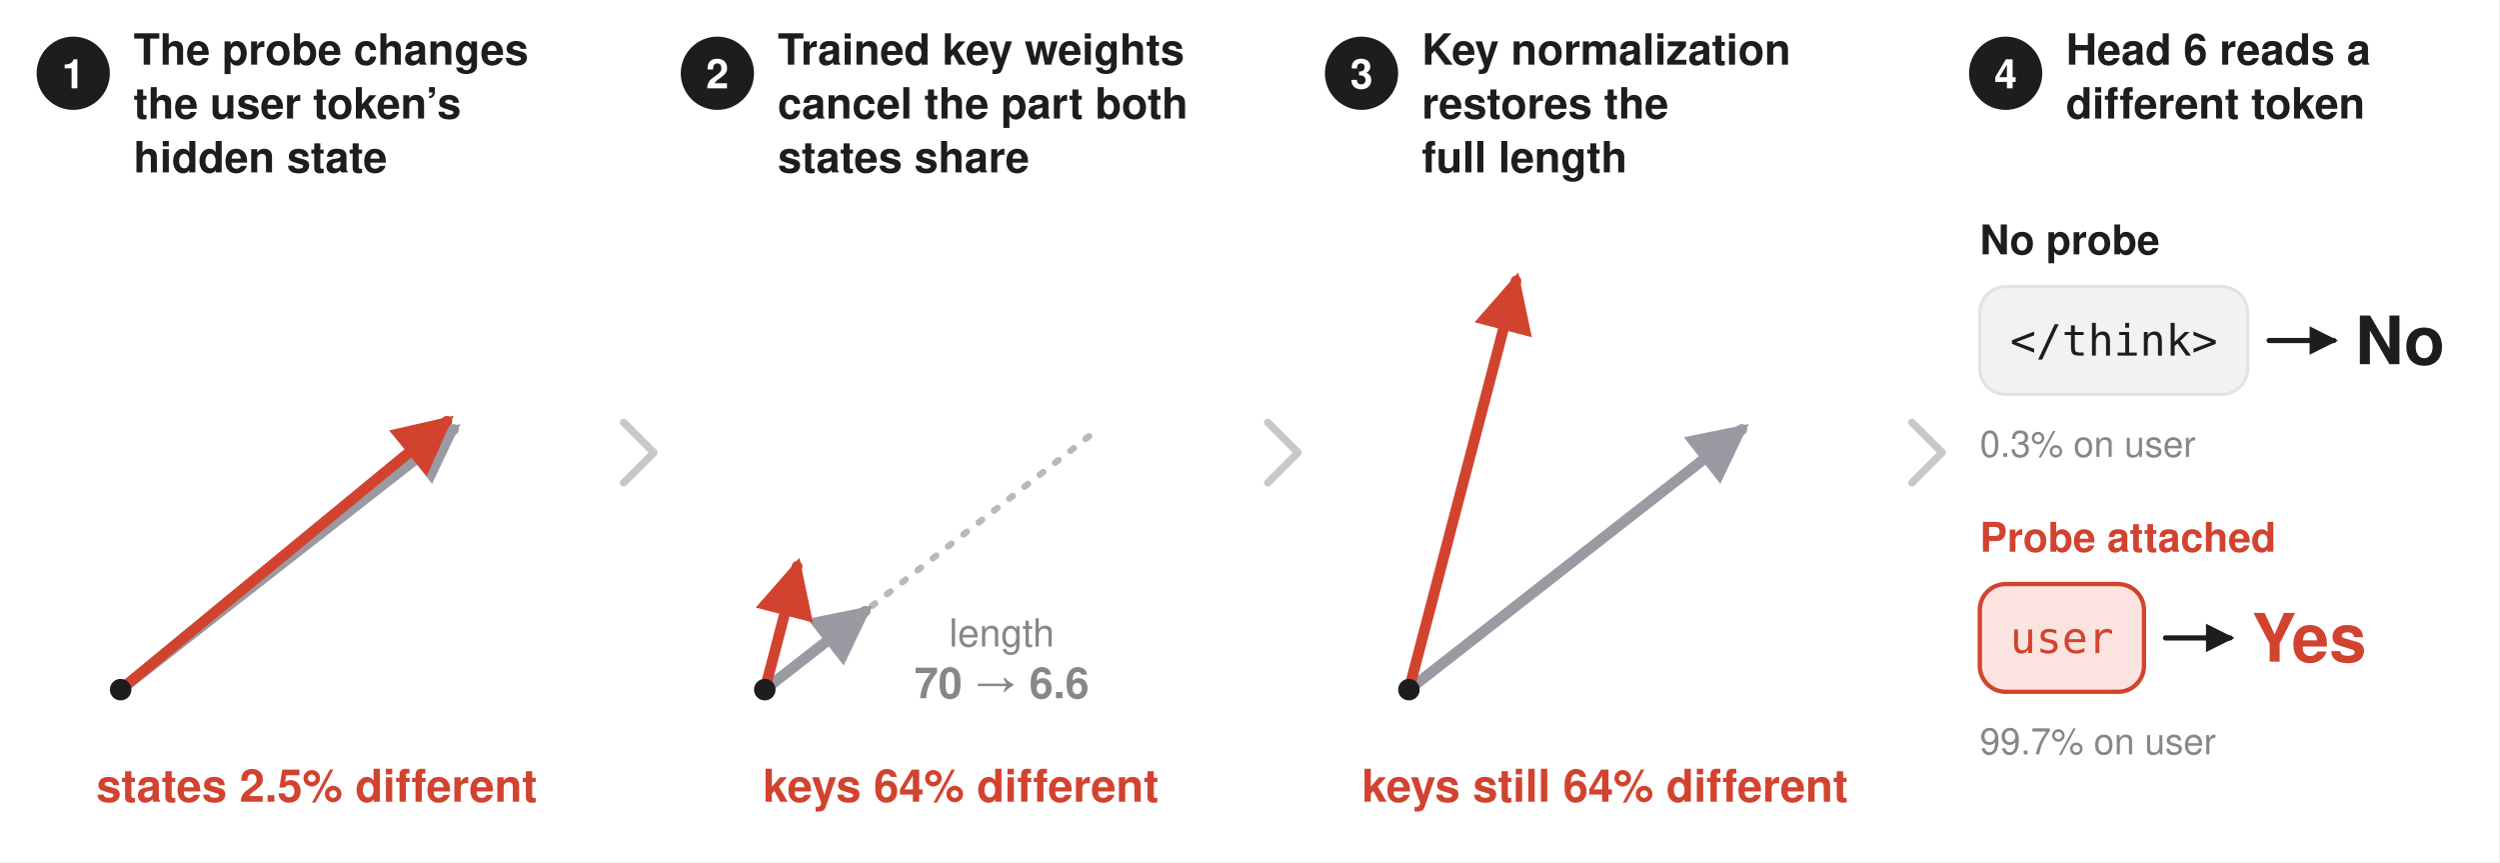
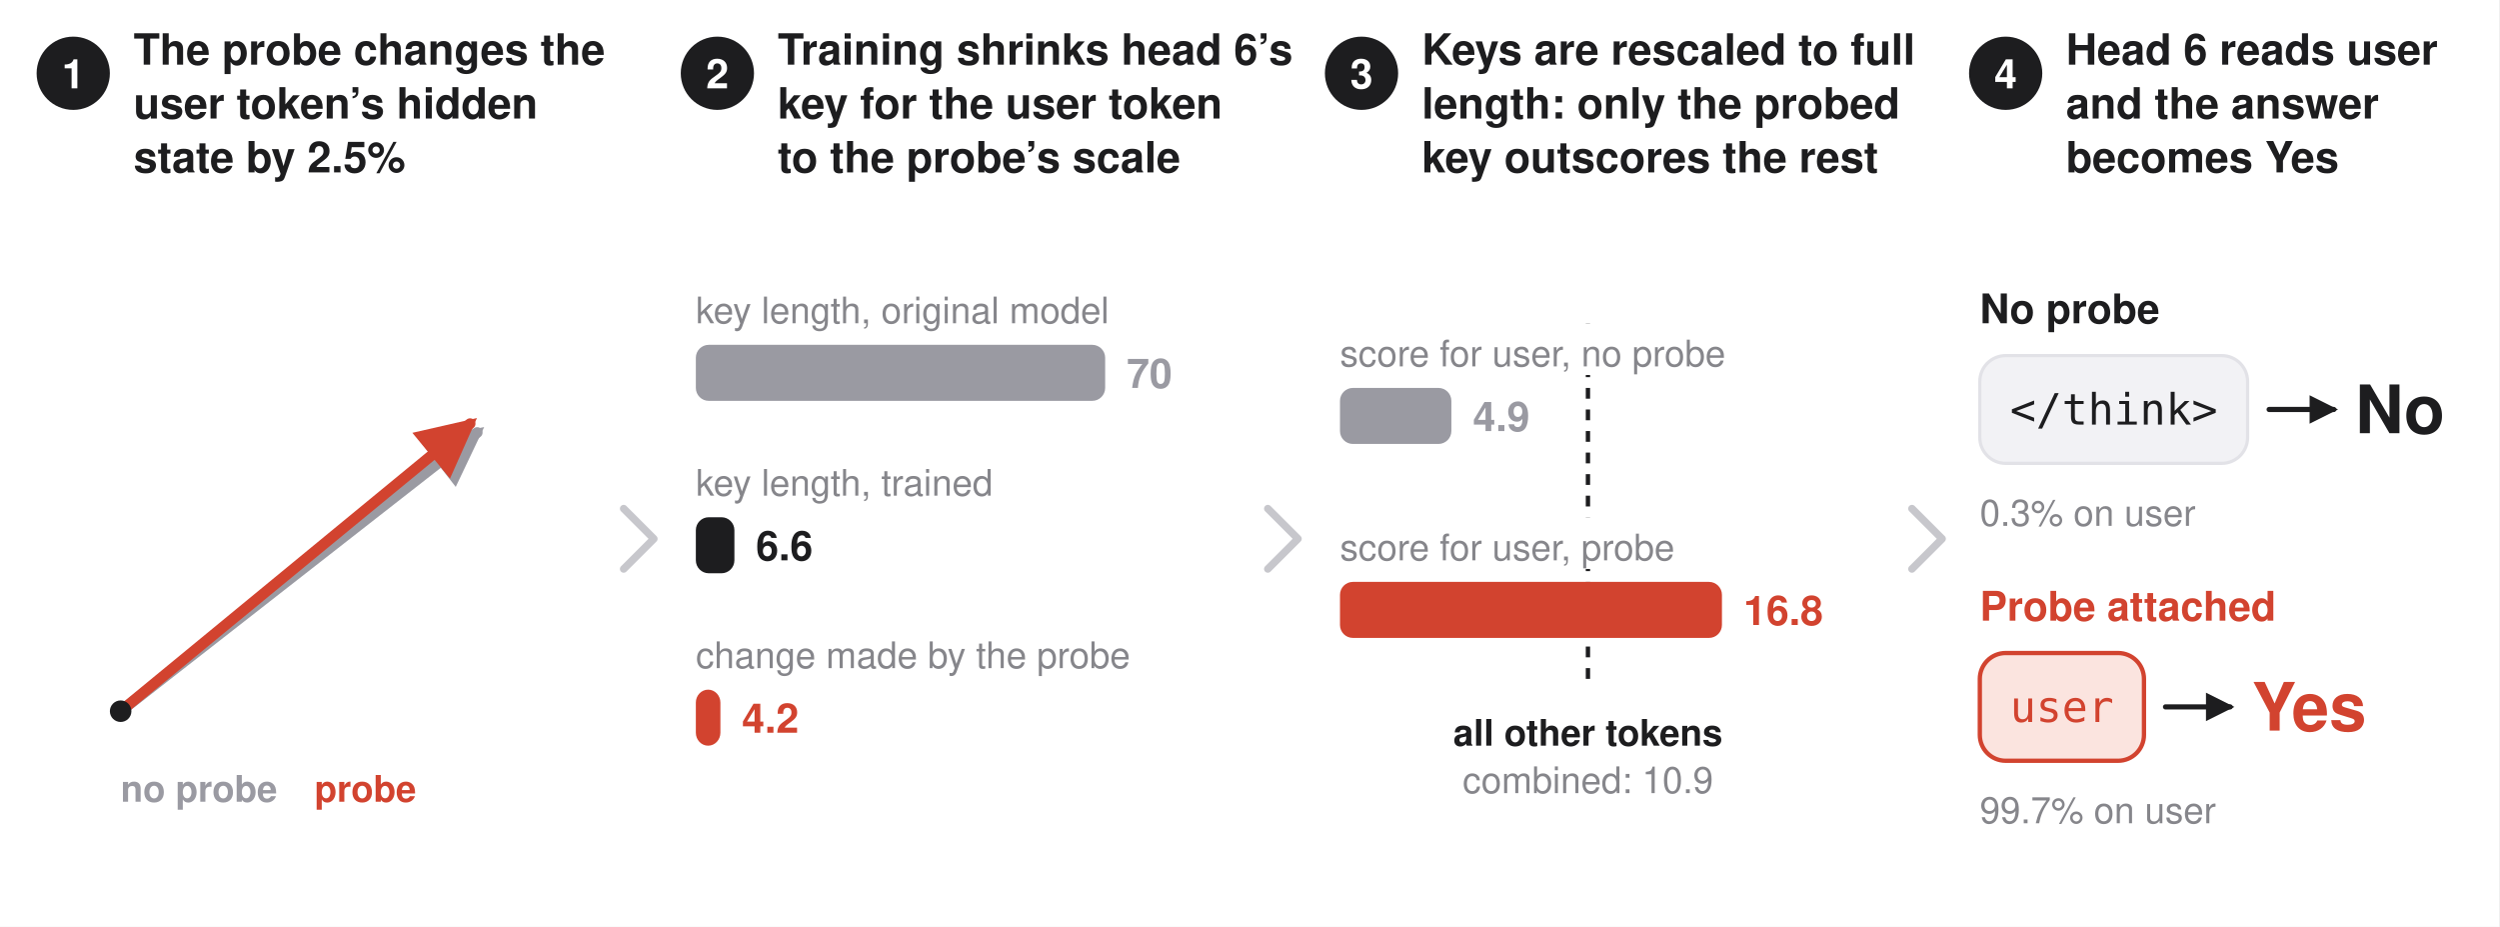
- <svg xmlns="http://www.w3.org/2000/svg" width="1160" height="400" viewBox="0 0 1160 400">
+ <svg xmlns="http://www.w3.org/2000/svg" width="1160" height="430" viewBox="0 0 1160 430">
  <defs>
    <filter id="shadow" x="-10%" y="-10%" width="120%" height="140%">
      <feGaussianBlur in="SourceAlpha" stdDeviation="7" />
      <feOffset dy="4" result="blur" />
      <feComponentTransfer>
        <feFuncA type="linear" slope="0.09" />
      </feComponentTransfer>
      <feMerge>
        <feMergeNode />
        <feMergeNode in="SourceGraphic" />
      </feMerge>
    </filter>
    <filter id="soft" x="-50%" y="-50%" width="200%" height="200%">
      <feGaussianBlur stdDeviation="6" />
    </filter>
  </defs>
  <rect width="100%" height="100%" fill="white" />
  <defs>
    <marker id="head-1D1D1F" viewBox="0 0 10 10" refX="8.5" refY="5" markerWidth="5.5" markerHeight="5.5" orient="auto">
      <path d="M0,0 L10,5 L0,10 z" fill="#1D1D1F" />
    </marker>
    <marker id="head-D2432F" viewBox="0 0 10 10" refX="8.5" refY="5" markerWidth="5.5" markerHeight="5.5" orient="auto">
      <path d="M0,0 L10,5 L0,10 z" fill="#D2432F" />
    </marker>
    <marker id="head-9A9AA2" viewBox="0 0 10 10" refX="8.5" refY="5" markerWidth="5.5" markerHeight="5.5" orient="auto">
      <path d="M0,0 L10,5 L0,10 z" fill="#9A9AA2" />
    </marker>
    <marker id="head-C7C7CC" viewBox="0 0 10 10" refX="8.5" refY="5" markerWidth="5.5" markerHeight="5.5" orient="auto">
      <path d="M0,0 L10,5 L0,10 z" fill="#C7C7CC" />
    </marker>
  </defs>
  <circle cx="34" cy="34" r="17" fill="#1D1D1F" />
  <text x="34.0" y="41.0" font-family="Helvetica Neue, Helvetica, Arial, sans-serif" font-size="19" font-weight="700" fill="white" text-anchor="middle">1</text>
-   <text x="62.0" y="30.0" font-family="Helvetica Neue, Helvetica, Arial, sans-serif" font-size="20" font-weight="700" fill="#1D1D1F" text-anchor="start">The probe changes</text>
-   <text x="62.0" y="55.0" font-family="Helvetica Neue, Helvetica, Arial, sans-serif" font-size="20" font-weight="700" fill="#1D1D1F" text-anchor="start">the user token’s</text>
-   <text x="62.0" y="80.0" font-family="Helvetica Neue, Helvetica, Arial, sans-serif" font-size="20" font-weight="700" fill="#1D1D1F" text-anchor="start">hidden state</text>
-   <text x="147.0" y="372.0" font-family="Helvetica Neue, Helvetica, Arial, sans-serif" font-size="21" font-weight="700" fill="#D2432F" text-anchor="middle">states 2.5% different</text>
-   <path d="M 289.5 196 L 303.5 210 L 289.5 224" fill="none" stroke="#C7C7CC" stroke-width="3.5" stroke-linecap="round" stroke-linejoin="round" />
+   <text x="62.0" y="30.0" font-family="Helvetica Neue, Helvetica, Arial, sans-serif" font-size="20" font-weight="700" fill="#1D1D1F" text-anchor="start">The probe changes the</text>
+   <text x="62.0" y="55.0" font-family="Helvetica Neue, Helvetica, Arial, sans-serif" font-size="20" font-weight="700" fill="#1D1D1F" text-anchor="start">user token’s hidden</text>
+   <text x="62.0" y="80.0" font-family="Helvetica Neue, Helvetica, Arial, sans-serif" font-size="20" font-weight="700" fill="#1D1D1F" text-anchor="start">state by 2.5%</text>
+   <path d="M 289.5 236 L 303.5 250 L 289.5 264" fill="none" stroke="#C7C7CC" stroke-width="3.5" stroke-linecap="round" stroke-linejoin="round" />
  <circle cx="333" cy="34" r="17" fill="#1D1D1F" />
  <text x="333.0" y="41.0" font-family="Helvetica Neue, Helvetica, Arial, sans-serif" font-size="19" font-weight="700" fill="white" text-anchor="middle">2</text>
-   <text x="361.0" y="30.0" font-family="Helvetica Neue, Helvetica, Arial, sans-serif" font-size="20" font-weight="700" fill="#1D1D1F" text-anchor="start">Trained key weights</text>
-   <text x="361.0" y="55.0" font-family="Helvetica Neue, Helvetica, Arial, sans-serif" font-size="20" font-weight="700" fill="#1D1D1F" text-anchor="start">cancel the part both</text>
-   <text x="361.0" y="80.0" font-family="Helvetica Neue, Helvetica, Arial, sans-serif" font-size="20" font-weight="700" fill="#1D1D1F" text-anchor="start">states share</text>
-   <text x="446.0" y="372.0" font-family="Helvetica Neue, Helvetica, Arial, sans-serif" font-size="21" font-weight="700" fill="#D2432F" text-anchor="middle">keys 64% different</text>
-   <path d="M 588.5 196 L 602.5 210 L 588.5 224" fill="none" stroke="#C7C7CC" stroke-width="3.5" stroke-linecap="round" stroke-linejoin="round" />
+   <text x="361.0" y="30.0" font-family="Helvetica Neue, Helvetica, Arial, sans-serif" font-size="20" font-weight="700" fill="#1D1D1F" text-anchor="start">Training shrinks head 6’s</text>
+   <text x="361.0" y="55.0" font-family="Helvetica Neue, Helvetica, Arial, sans-serif" font-size="20" font-weight="700" fill="#1D1D1F" text-anchor="start">key for the user token</text>
+   <text x="361.0" y="80.0" font-family="Helvetica Neue, Helvetica, Arial, sans-serif" font-size="20" font-weight="700" fill="#1D1D1F" text-anchor="start">to the probe’s scale</text>
+   <path d="M 588.5 236 L 602.5 250 L 588.5 264" fill="none" stroke="#C7C7CC" stroke-width="3.5" stroke-linecap="round" stroke-linejoin="round" />
  <circle cx="632" cy="34" r="17" fill="#1D1D1F" />
  <text x="632.0" y="41.0" font-family="Helvetica Neue, Helvetica, Arial, sans-serif" font-size="19" font-weight="700" fill="white" text-anchor="middle">3</text>
-   <text x="660.0" y="30.0" font-family="Helvetica Neue, Helvetica, Arial, sans-serif" font-size="20" font-weight="700" fill="#1D1D1F" text-anchor="start">Key normalization</text>
-   <text x="660.0" y="55.0" font-family="Helvetica Neue, Helvetica, Arial, sans-serif" font-size="20" font-weight="700" fill="#1D1D1F" text-anchor="start">restores the</text>
-   <text x="660.0" y="80.0" font-family="Helvetica Neue, Helvetica, Arial, sans-serif" font-size="20" font-weight="700" fill="#1D1D1F" text-anchor="start">full length</text>
-   <text x="745.0" y="372.0" font-family="Helvetica Neue, Helvetica, Arial, sans-serif" font-size="21" font-weight="700" fill="#D2432F" text-anchor="middle">keys still 64% different</text>
-   <path d="M 887.5 196 L 901.5 210 L 887.5 224" fill="none" stroke="#C7C7CC" stroke-width="3.5" stroke-linecap="round" stroke-linejoin="round" />
+   <text x="660.0" y="30.0" font-family="Helvetica Neue, Helvetica, Arial, sans-serif" font-size="20" font-weight="700" fill="#1D1D1F" text-anchor="start">Keys are rescaled to full</text>
+   <text x="660.0" y="55.0" font-family="Helvetica Neue, Helvetica, Arial, sans-serif" font-size="20" font-weight="700" fill="#1D1D1F" text-anchor="start">length: only the probed</text>
+   <text x="660.0" y="80.0" font-family="Helvetica Neue, Helvetica, Arial, sans-serif" font-size="20" font-weight="700" fill="#1D1D1F" text-anchor="start">key outscores the rest</text>
+   <path d="M 887.5 236 L 901.5 250 L 887.5 264" fill="none" stroke="#C7C7CC" stroke-width="3.5" stroke-linecap="round" stroke-linejoin="round" />
  <circle cx="931" cy="34" r="17" fill="#1D1D1F" />
  <text x="931.0" y="41.0" font-family="Helvetica Neue, Helvetica, Arial, sans-serif" font-size="19" font-weight="700" fill="white" text-anchor="middle">4</text>
-   <text x="959.0" y="30.0" font-family="Helvetica Neue, Helvetica, Arial, sans-serif" font-size="20" font-weight="700" fill="#1D1D1F" text-anchor="start">Head 6 reads a</text>
-   <text x="959.0" y="55.0" font-family="Helvetica Neue, Helvetica, Arial, sans-serif" font-size="20" font-weight="700" fill="#1D1D1F" text-anchor="start">different token</text>
-   <line x1="56" y1="320" x2="210.5" y2="199.3" stroke="#9A9AA2" stroke-width="5" stroke-linecap="round" marker-end="url(#head-9A9AA2)" />
-   <line x1="56" y1="320" x2="207.4" y2="195.5" stroke="#D2432F" stroke-width="5" stroke-linecap="round" marker-end="url(#head-D2432F)" />
-   <circle cx="56" cy="320" r="5" fill="#1D1D1F" />
-   <line x1="355" y1="320" x2="509.5" y2="199.3" stroke="#9A9AA2" stroke-width="3" stroke-dasharray="2 7" stroke-linecap="round" opacity="0.7" />
-   <line x1="355" y1="320" x2="401.6" y2="283.6" stroke="#9A9AA2" stroke-width="5" stroke-linecap="round" marker-end="url(#head-9A9AA2)" />
-   <line x1="355" y1="320" x2="370.0" y2="262.8" stroke="#D2432F" stroke-width="5" stroke-linecap="round" marker-end="url(#head-D2432F)" />
-   <circle cx="355" cy="320" r="5" fill="#1D1D1F" />
-   <text x="465.0" y="300.0" font-family="Helvetica Neue, Helvetica, Arial, sans-serif" font-size="18" font-weight="400" fill="#86868B" text-anchor="middle">length</text>
-   <text x="465.0" y="324.0" font-family="Helvetica Neue, Helvetica, Arial, sans-serif" font-size="20" font-weight="700" fill="#86868B" text-anchor="middle">70 → 6.6</text>
-   <line x1="654" y1="320" x2="808.5" y2="199.3" stroke="#9A9AA2" stroke-width="5" stroke-linecap="round" marker-end="url(#head-9A9AA2)" />
-   <line x1="654" y1="320" x2="703.7" y2="130.4" stroke="#D2432F" stroke-width="5" stroke-linecap="round" marker-end="url(#head-D2432F)" />
-   <circle cx="654" cy="320" r="5" fill="#1D1D1F" />
-   <text x="919.0" y="118.0" font-family="Helvetica Neue, Helvetica, Arial, sans-serif" font-size="19" font-weight="700" fill="#1D1D1F" text-anchor="start">No probe</text>
-   <rect x="919.0" y="133.0" width="124.3" height="50.0" rx="12" fill="#F2F2F5" stroke="#E2E2E7" stroke-width="1.5" />
-   <text x="981.2" y="165.0" font-family="Menlo, SF Mono, DejaVu Sans Mono, monospace" font-size="20" font-weight="400" fill="#1D1D1F" text-anchor="middle">&lt;/think&gt;</text>
-   <line x1="1053.3" y1="158.0" x2="1083.3" y2="158.0" stroke="#1D1D1F" stroke-width="2.4" stroke-linecap="round" marker-end="url(#head-1D1D1F)" />
-   <text x="1093.3" y="169.0" font-family="Helvetica Neue, Helvetica, Arial, sans-serif" font-size="31" font-weight="700" fill="#1D1D1F" text-anchor="start">No</text>
-   <text x="919.0" y="212.0" font-family="Helvetica Neue, Helvetica, Arial, sans-serif" font-size="17" font-weight="400" fill="#86868B" text-anchor="start">0.3% on user</text>
-   <text x="919.0" y="256.0" font-family="Helvetica Neue, Helvetica, Arial, sans-serif" font-size="19" font-weight="700" fill="#D2432F" text-anchor="start">Probe attached</text>
-   <rect x="919.0" y="271.0" width="76.2" height="50.0" rx="12" fill="#FBE4DF" stroke="#D2432F" stroke-width="2" />
-   <text x="957.1" y="303.0" font-family="Menlo, SF Mono, DejaVu Sans Mono, monospace" font-size="20" font-weight="400" fill="#D2432F" text-anchor="middle">user</text>
-   <line x1="1005.2" y1="296.0" x2="1035.2" y2="296.0" stroke="#1D1D1F" stroke-width="2.4" stroke-linecap="round" marker-end="url(#head-1D1D1F)" />
-   <text x="1045.2" y="307.0" font-family="Helvetica Neue, Helvetica, Arial, sans-serif" font-size="31" font-weight="700" fill="#D2432F" text-anchor="start">Yes</text>
-   <text x="919.0" y="350.0" font-family="Helvetica Neue, Helvetica, Arial, sans-serif" font-size="17" font-weight="400" fill="#86868B" text-anchor="start">99.7% on user</text>
+   <text x="959.0" y="30.0" font-family="Helvetica Neue, Helvetica, Arial, sans-serif" font-size="20" font-weight="700" fill="#1D1D1F" text-anchor="start">Head 6 reads user</text>
+   <text x="959.0" y="55.0" font-family="Helvetica Neue, Helvetica, Arial, sans-serif" font-size="20" font-weight="700" fill="#1D1D1F" text-anchor="start">and the answer</text>
+   <text x="959.0" y="80.0" font-family="Helvetica Neue, Helvetica, Arial, sans-serif" font-size="20" font-weight="700" fill="#1D1D1F" text-anchor="start">becomes Yes</text>
+   <line x1="56" y1="330" x2="221.5" y2="200.7" stroke="#9A9AA2" stroke-width="5" stroke-linecap="round" marker-end="url(#head-9A9AA2)" />
+   <line x1="56" y1="330" x2="218.2" y2="196.6" stroke="#D2432F" stroke-width="5" stroke-linecap="round" marker-end="url(#head-D2432F)" />
+   <circle cx="56" cy="330" r="5" fill="#1D1D1F" />
+   <text x="56.0" y="372.0" font-family="Helvetica Neue, Helvetica, Arial, sans-serif" font-size="17" font-weight="700" fill="#9A9AA2" text-anchor="start">no probe</text>
+   <text x="146.0" y="372.0" font-family="Helvetica Neue, Helvetica, Arial, sans-serif" font-size="17" font-weight="700" fill="#D2432F" text-anchor="start">probe</text>
+   <rect x="321" y="130" width="203.0" height="24" fill="white" />
+   <text x="323.0" y="150.0" font-family="Helvetica Neue, Helvetica, Arial, sans-serif" font-size="17" font-weight="400" fill="#86868B" text-anchor="start">key length, original model</text>
+   <rect x="323.0" y="160.0" width="190.0" height="26.0" rx="6" fill="#9A9AA2" stroke="none" stroke-width="0" />
+   <text x="523.0" y="180.0" font-family="Helvetica Neue, Helvetica, Arial, sans-serif" font-size="19" font-weight="700" fill="#9A9AA2" text-anchor="start">70</text>
+   <rect x="321" y="210" width="146.0" height="24" fill="white" />
+   <text x="323.0" y="230.0" font-family="Helvetica Neue, Helvetica, Arial, sans-serif" font-size="17" font-weight="400" fill="#86868B" text-anchor="start">key length, trained</text>
+   <rect x="323.0" y="240.0" width="17.9" height="26.0" rx="6" fill="#1D1D1F" stroke="none" stroke-width="0" />
+   <text x="350.9" y="260.0" font-family="Helvetica Neue, Helvetica, Arial, sans-serif" font-size="19" font-weight="700" fill="#1D1D1F" text-anchor="start">6.6</text>
+   <rect x="321" y="290" width="211.0" height="24" fill="white" />
+   <text x="323.0" y="310.0" font-family="Helvetica Neue, Helvetica, Arial, sans-serif" font-size="17" font-weight="400" fill="#86868B" text-anchor="start">change made by the probe</text>
+   <rect x="323.0" y="320.0" width="11.4" height="26.0" rx="6" fill="#D2432F" stroke="none" stroke-width="0" />
+   <text x="344.4" y="340.0" font-family="Helvetica Neue, Helvetica, Arial, sans-serif" font-size="19" font-weight="700" fill="#D2432F" text-anchor="start">4.2</text>
+   <line x1="737.1" y1="150" x2="737.1" y2="316" stroke="#1D1D1F" stroke-width="2" stroke-dasharray="5 5" />
+   <rect x="620" y="150" width="192.0" height="24" fill="white" />
+   <text x="622.0" y="170.0" font-family="Helvetica Neue, Helvetica, Arial, sans-serif" font-size="17" font-weight="400" fill="#86868B" text-anchor="start">score for user, no probe</text>
+   <rect x="622.0" y="180.0" width="51.7" height="26.0" rx="6" fill="#9A9AA2" stroke="none" stroke-width="0" />
+   <text x="683.7" y="200.0" font-family="Helvetica Neue, Helvetica, Arial, sans-serif" font-size="19" font-weight="700" fill="#9A9AA2" text-anchor="start">4.9</text>
+   <rect x="620" y="240" width="168.0" height="24" fill="white" />
+   <text x="622.0" y="260.0" font-family="Helvetica Neue, Helvetica, Arial, sans-serif" font-size="17" font-weight="400" fill="#86868B" text-anchor="start">score for user, probe</text>
+   <rect x="622.0" y="270.0" width="177.3" height="26.0" rx="6" fill="#D2432F" stroke="none" stroke-width="0" />
+   <text x="809.3" y="290.0" font-family="Helvetica Neue, Helvetica, Arial, sans-serif" font-size="19" font-weight="700" fill="#D2432F" text-anchor="start">16.8</text>
+   <text x="737.1" y="346.0" font-family="Helvetica Neue, Helvetica, Arial, sans-serif" font-size="17" font-weight="700" fill="#1D1D1F" text-anchor="middle">all other tokens</text>
+   <text x="737.1" y="368.0" font-family="Helvetica Neue, Helvetica, Arial, sans-serif" font-size="17" font-weight="400" fill="#86868B" text-anchor="middle">combined: 10.9</text>
+   <text x="919.0" y="150.0" font-family="Helvetica Neue, Helvetica, Arial, sans-serif" font-size="19" font-weight="700" fill="#1D1D1F" text-anchor="start">No probe</text>
+   <rect x="919.0" y="165.0" width="124.3" height="50.0" rx="12" fill="#F2F2F5" stroke="#E2E2E7" stroke-width="1.5" />
+   <text x="981.2" y="197.0" font-family="Menlo, SF Mono, DejaVu Sans Mono, monospace" font-size="20" font-weight="400" fill="#1D1D1F" text-anchor="middle">&lt;/think&gt;</text>
+   <line x1="1053.3" y1="190.0" x2="1083.3" y2="190.0" stroke="#1D1D1F" stroke-width="2.4" stroke-linecap="round" marker-end="url(#head-1D1D1F)" />
+   <text x="1093.3" y="201.0" font-family="Helvetica Neue, Helvetica, Arial, sans-serif" font-size="31" font-weight="700" fill="#1D1D1F" text-anchor="start">No</text>
+   <text x="919.0" y="244.0" font-family="Helvetica Neue, Helvetica, Arial, sans-serif" font-size="17" font-weight="400" fill="#86868B" text-anchor="start">0.3% on user</text>
+   <text x="919.0" y="288.0" font-family="Helvetica Neue, Helvetica, Arial, sans-serif" font-size="19" font-weight="700" fill="#D2432F" text-anchor="start">Probe attached</text>
+   <rect x="919.0" y="303.0" width="76.2" height="50.0" rx="12" fill="#FBE4DF" stroke="#D2432F" stroke-width="2" />
+   <text x="957.1" y="335.0" font-family="Menlo, SF Mono, DejaVu Sans Mono, monospace" font-size="20" font-weight="400" fill="#D2432F" text-anchor="middle">user</text>
+   <line x1="1005.2" y1="328.0" x2="1035.2" y2="328.0" stroke="#1D1D1F" stroke-width="2.4" stroke-linecap="round" marker-end="url(#head-1D1D1F)" />
+   <text x="1045.2" y="339.0" font-family="Helvetica Neue, Helvetica, Arial, sans-serif" font-size="31" font-weight="700" fill="#D2432F" text-anchor="start">Yes</text>
+   <text x="919.0" y="382.0" font-family="Helvetica Neue, Helvetica, Arial, sans-serif" font-size="17" font-weight="400" fill="#86868B" text-anchor="start">99.7% on user</text>
</svg>
